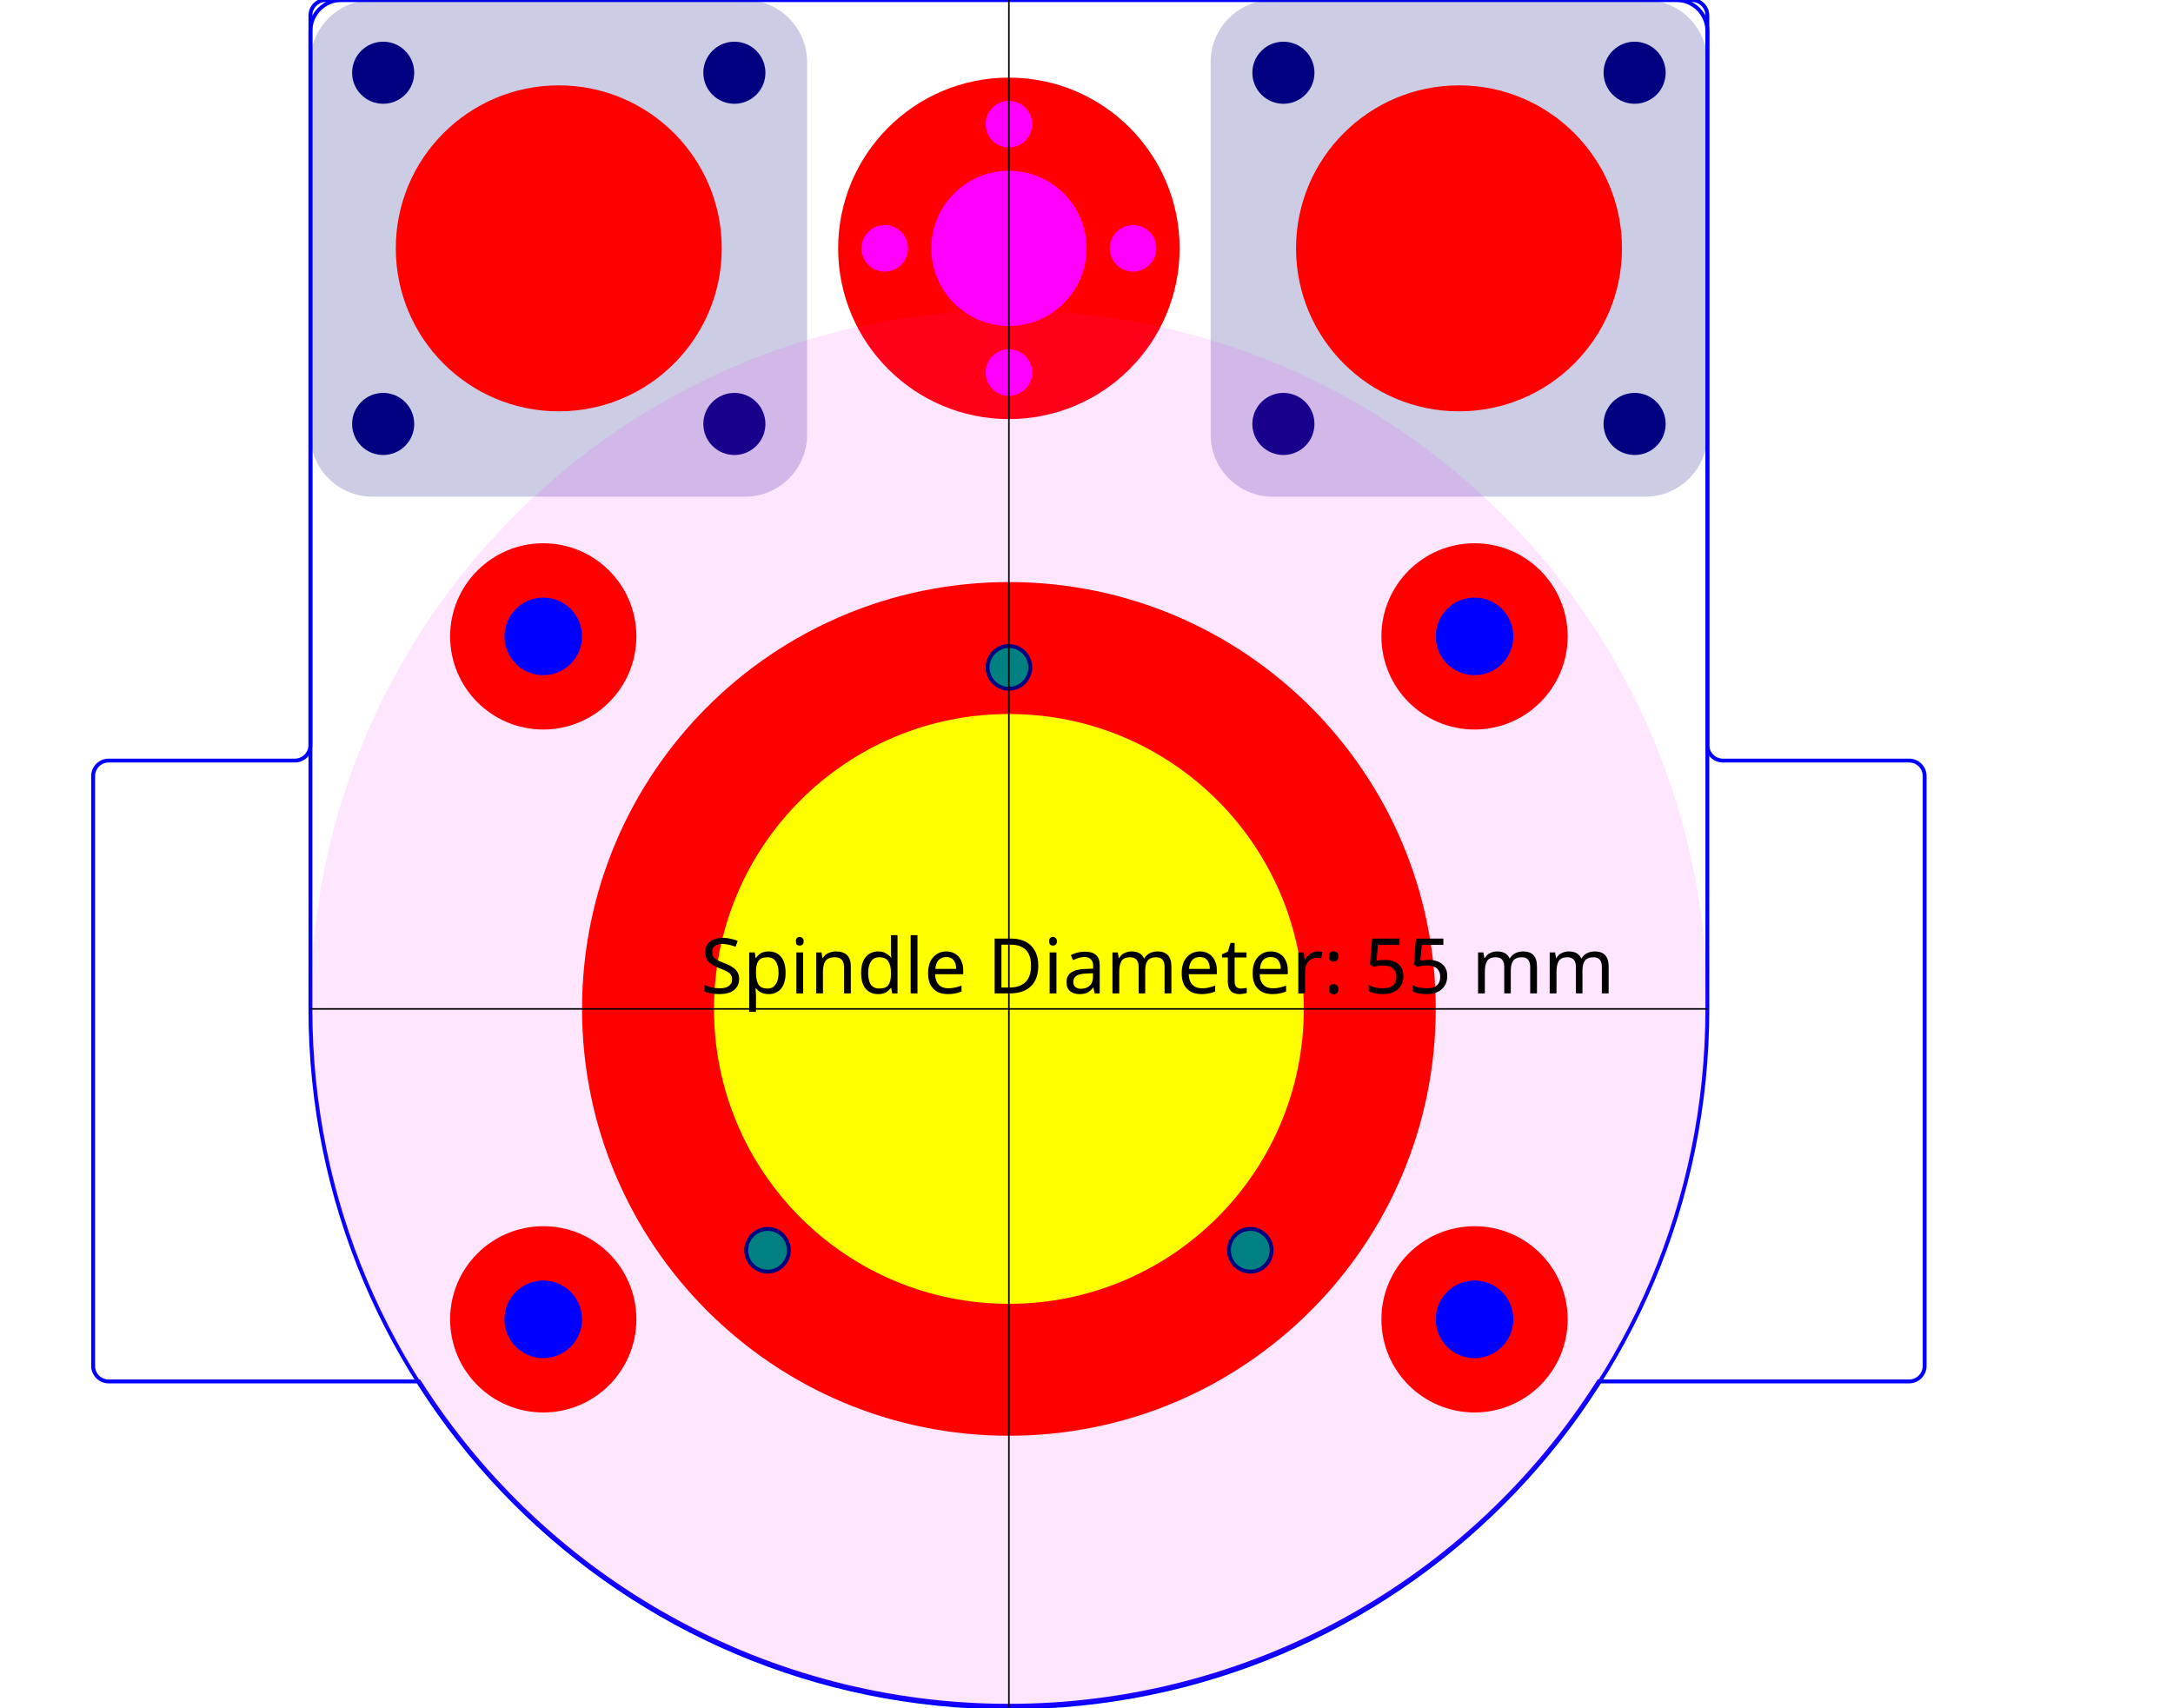
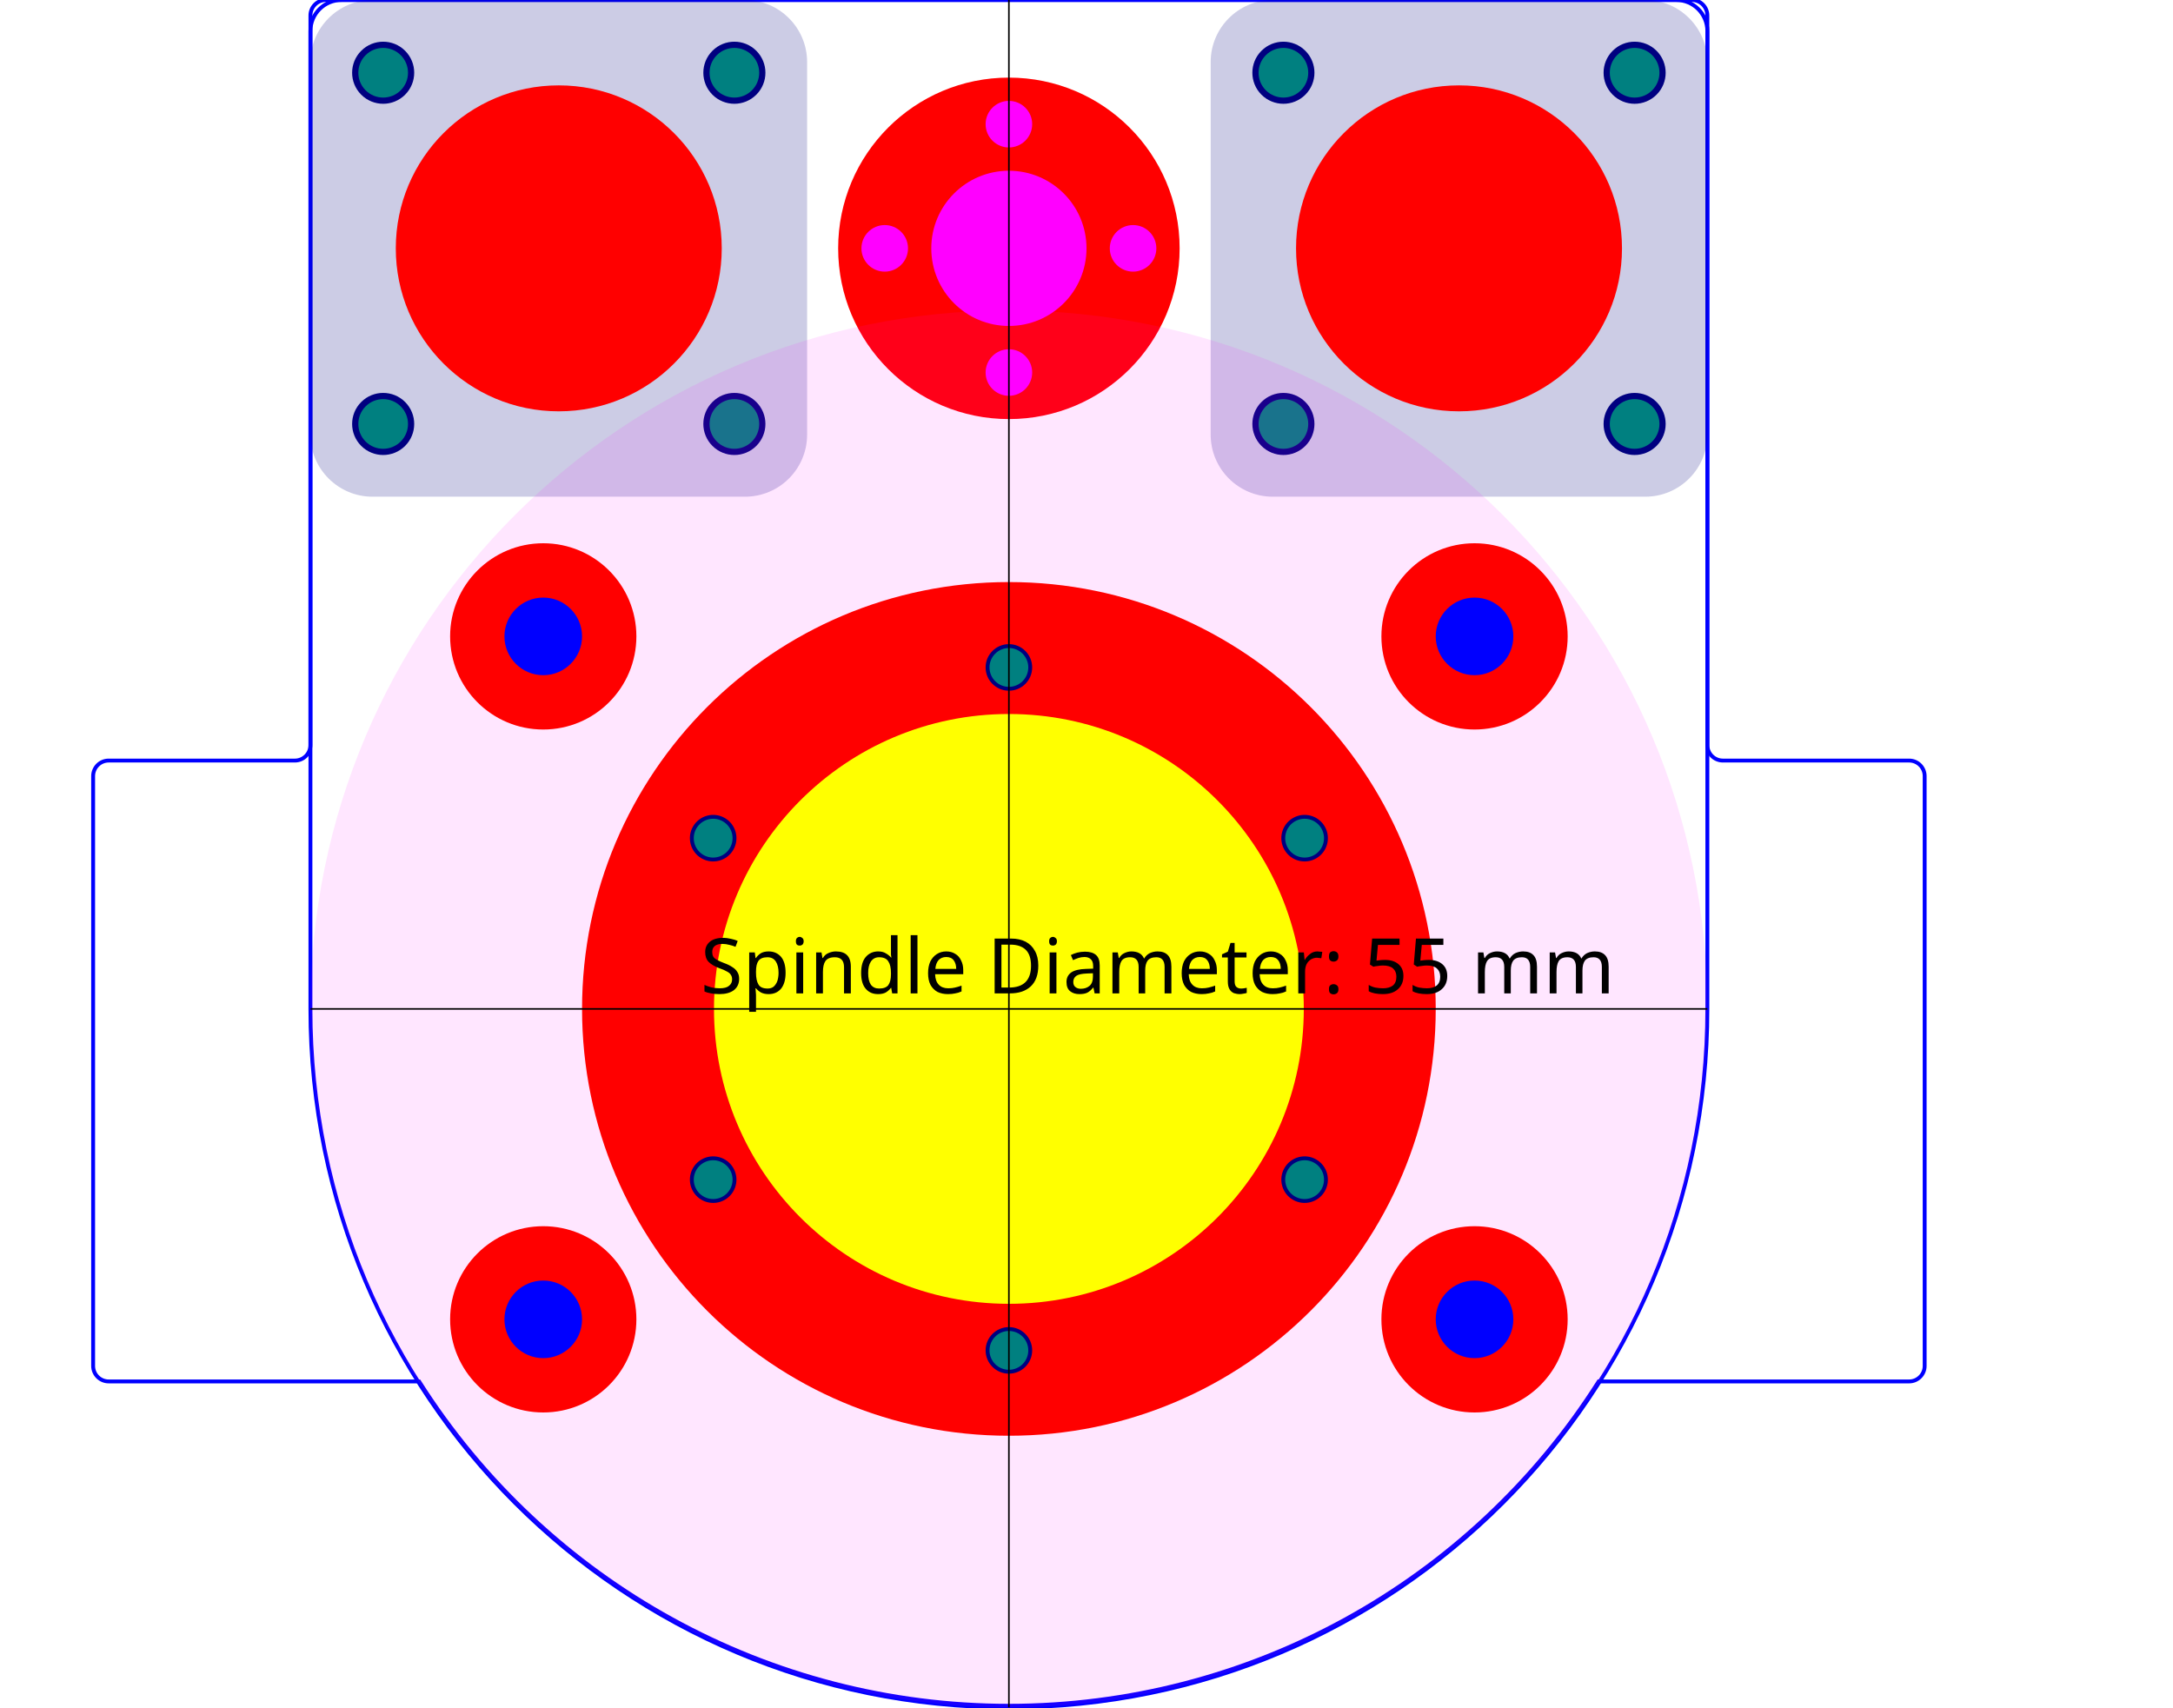
<svg xmlns="http://www.w3.org/2000/svg" version="1.1" width="140mm" height="110mm" viewBox="0 0 140 110" id="spindle-D55-holder-with-clamp">
  <defs id="defs">
    <circle id="screw_central_hole_ref" style="fill:#ff0000;fill-opacity:1" cx="0" cy="0" r="11" />
    <circle id="backlash_item_hole_10.0mm" style="fill:#ff00ff;fill-opacity:1" cx="0" cy="0" r="5.0" />
    <circle id="backlash_item_screw_3.0mm" style="fill:#ff00ff;fill-opacity:1" cx="0" cy="0" r="1.5" />
    <rect id="bearing_base_ref" style="fill:#000080;fill-opacity:0.2" width="32" height="32" x="0" y="0" rx="4" ry="4" />
    <circle id="bearing_cylinder" style="fill:#ff0000;fill-opacity:1" cx="0" cy="0" r="10.5" />
    <circle id="bearing_screw_4.0mm" style="fill:#000080;fill-opacity:1" cx="0" cy="0" r="2.0" />
+     <circle id="bearing_screw_gew_3.2mm" style="fill:#008080;fill-opacity:1" cx="0" cy="0" r="1.60" />
    <circle id="spacer_pocket_6.0mm" style="fill:#ff0000;fill-opacity:1" cx="0" cy="0" r="6" />
    <circle id="spacer_screw_5.0mm" style="fill:#0000ff;fill-opacity:1" cx="0" cy="0" r="2.5" />
    <circle id="spindle_screw_3.0mm" style="fill:#000080;fill-opacity:1" cx="0" cy="0" r="1.50" />
    <circle id="spindle_screw_gew_2.5mm" style="fill:#008080;fill-opacity:1" cx="0" cy="0" r="1.25" />
  </defs>
  <g id="layer1" transform="translate(20 0)">
    <path id="contour" style="fill:none;stroke:#0000ff;stroke-width:0.25" d="M 2.0,0.0 h 86       a 2 2 0 0 1 2 2     v 63     a 45,45 0 0 1 -90,0     v -63     a 2 2 0 0 1 2 -2    z" />
    <path id="contour_with_clamps" style="fill:none;stroke:#0000ff;stroke-width:0.25" d="M 1.0,0.0     h 88       a 1 1 0 0 1 1 1        v 47       a 1 1 0 0 0 1 1        h 12       a 1 1 0 0 1 1 1       v 38       a 1 1 0 0 1 -1 1       h -20.0       a  45,45 0 0 1  -76.0,0       h -20.0       a 1 1 0 0 1 -1 -1        v -38       a 1 1 0 0 1 1 -1        h 12       a 1 1 0 0 0 1 -1        v -47       a 1 1 0 0 1 1 -1        " />
    <use href="#screw_central_hole_ref" x="45" y="16" id="screw_central_hole" />
    <g id="backlash" transform="translate(45,16)">
      <use href="#backlash_item_hole_10.0mm" id="backlash_item_hole" />
      <use href="#backlash_item_screw_3.0mm" transform="rotate(0)   translate(8,0)" id="backlash_item_screw_3.0mm_E" />
      <use href="#backlash_item_screw_3.0mm" transform="rotate(90)  translate(8,0)" id="backlash_item_screw_3.0mm_S" />
      <use href="#backlash_item_screw_3.0mm" transform="rotate(180) translate(8,0)" id="backlash_item_screw_3.0mm_W" />
      <use href="#backlash_item_screw_3.0mm" transform="rotate(270) translate(8,0)" id="backlash_item_screw_3.0mm_N" />
    </g>
    <g id="bearing_1" transform="translate(0,0)">
      <use href="#bearing_base_ref" id="bearing_1_base" />
      <g id="bearing_1_items" transform="translate(16,16)">
        <use href="#bearing_cylinder" id="bearing_1_cylinder" />
        <use href="#bearing_screw_4.0mm" transform="rotate( 45) translate(16 0)" id="bearing_1_screw_4.0mm_SE" />
        <use href="#bearing_screw_4.0mm" transform="rotate(135) translate(16 0)" id="bearing_1_screw_4.0mm_SW" />
        <use href="#bearing_screw_4.0mm" transform="rotate(225) translate(16 0)" id="bearing_1_screw_4.0mm_NW" />
        <use href="#bearing_screw_4.0mm" transform="rotate(315) translate(16 0)" id="bearing_1_screw_4.0mm_NE" />
+         <use href="#bearing_screw_gew_3.2mm" transform="rotate( 45) translate(16 0)" id="bearing_1_screw_gew_3.2mm_SE" />
+         <use href="#bearing_screw_gew_3.2mm" transform="rotate(135) translate(16 0)" id="bearing_1_screw_gew_3.2mm_SW" />
+         <use href="#bearing_screw_gew_3.2mm" transform="rotate(225) translate(16 0)" id="bearing_1_screw_gew_3.2mm_NW" />
+         <use href="#bearing_screw_gew_3.2mm" transform="rotate(315) translate(16 0)" id="bearing_1_screw_gew_3.2mm_NE" />
      </g>
    </g>
    <g id="bearing_2" transform="translate(58,0)">
      <use href="#bearing_base_ref" id="bearing_2_base" />
      <g id="bearing_2_items" transform="translate(16,16)">
        <use href="#bearing_cylinder" id="bearing_2_cylinder" />
        <use href="#bearing_screw_4.0mm" transform="rotate( 45) translate(16 0)" id="bearing_2_screw_4.0mm_SE" />
        <use href="#bearing_screw_4.0mm" transform="rotate(135) translate(16 0)" id="bearing_2_screw_4.0mm_SW" />
        <use href="#bearing_screw_4.0mm" transform="rotate(225) translate(16 0)" id="bearing_2_screw_4.0mm_NW" />
        <use href="#bearing_screw_4.0mm" transform="rotate(315) translate(16 0)" id="bearing_2_screw_4.0mm_NE" />
+         <use href="#bearing_screw_gew_3.2mm" transform="rotate( 45) translate(16 0)" id="bearing_2_screw_gew_3.2mm_SE" />
+         <use href="#bearing_screw_gew_3.2mm" transform="rotate(135) translate(16 0)" id="bearing_2_screw_gew_3.2mm_SW" />
+         <use href="#bearing_screw_gew_3.2mm" transform="rotate(225) translate(16 0)" id="bearing_2_screw_gew_3.2mm_NW" />
+         <use href="#bearing_screw_gew_3.2mm" transform="rotate(315) translate(16 0)" id="bearing_2_screw_gew_3.2mm_NE" />
      </g>
    </g>
    <circle id="large_circle_indicator" style="fill:#ff00ff;fill-opacity:0.1" cx="45" cy="65" r="45.0" />
    <circle id="spindle-hole" style="fill:#ff0000;fill-opacity:1" cx="45" cy="65" r="27.5" />
    <circle id="spindle-small-base" style="fill:#ffff00;fill-opacity:1" cx="45" cy="65" r="19.0" />
    <g id="spindle_center" transform="translate(45,65)">
-       <use href="#spindle_screw_3.0mm" transform="translate(15.55 15.55)" id="spindle_screw_3.0mm_SE" />
-       <use href="#spindle_screw_3.0mm" transform="translate(-15.55 15.55)" id="spindle_screw_3.0mm_SW" />
      <use href="#spindle_screw_3.0mm" transform="translate(0.0 -22.0)" id="spindle_screw_3.0mm_NN" />
-       <use href="#spindle_screw_gew_2.5mm" transform="translate(15.55 15.55)" id="spindle_screw_gew_2.5mm_SE" />
-       <use href="#spindle_screw_gew_2.5mm" transform="translate(-15.55 15.55)" id="spindle_screw_gew_2.5mm_SW" />
+       <use href="#spindle_screw_3.0mm" transform="rotate(60) translate(0.0 -22.0)" id="spindle_screw_3.0mm_1" />
+       <use href="#spindle_screw_3.0mm" transform="rotate(120) translate(0.0 -22.0)" id="spindle_screw_3.0mm_2" />
+       <use href="#spindle_screw_3.0mm" transform="rotate(180) translate(0.0 -22.0)" id="spindle_screw_3.0mm_SS" />
+       <use href="#spindle_screw_3.0mm" transform="rotate(240) translate(0.0 -22.0)" id="spindle_screw_3.0mm_3" />
+       <use href="#spindle_screw_3.0mm" transform="rotate(300) translate(0.0 -22.0)" id="spindle_screw_3.0mm_4" />
      <use href="#spindle_screw_gew_2.5mm" transform="translate(0.0 -22.0)" id="spindle_screw_gew_2.5mm_NN" />
+       <use href="#spindle_screw_gew_2.5mm" transform="rotate(60) translate(0.0 -22.0)" id="spindle_screw_gew_2.5mm_1" />
+       <use href="#spindle_screw_gew_2.5mm" transform="rotate(120) translate(0.0 -22.0)" id="spindle_screw_gew_2.5mm_2" />
+       <use href="#spindle_screw_gew_2.5mm" transform="rotate(180) translate(0.0 -22.0)" id="spindle_screw_gew_2.5mm_SS" />
+       <use href="#spindle_screw_gew_2.5mm" transform="rotate(240) translate(0.0 -22.0)" id="spindle_screw_gew_2.5mm_3" />
+       <use href="#spindle_screw_gew_2.5mm" transform="rotate(300) translate(0.0 -22.0)" id="spindle_screw_gew_2.5mm_4" />
    </g>
    <use href="#spacer_pocket_6.0mm" transform="translate(15 41)" id="spacer_pocket_NW" />
    <use href="#spacer_pocket_6.0mm" transform="translate(75 41)" id="spacer_pocket_NE" />
    <use href="#spacer_pocket_6.0mm" transform="translate(15 85)" id="spacer_pocket_SW" />
    <use href="#spacer_pocket_6.0mm" transform="translate(75 85)" id="spacer_pocket_SE" />
    <use href="#spacer_screw_5.0mm" transform="translate(15 41)" id="spacer_screw_5.0mm_NW" />
    <use href="#spacer_screw_5.0mm" transform="translate(75 41)" id="spacer_screw_5.0mm_NE" />
    <use href="#spacer_screw_5.0mm" transform="translate(15 85)" id="spacer_screw_5.0mm_SW" />
    <use href="#spacer_screw_5.0mm" transform="translate(75 85)" id="spacer_screw_5.0mm_SE" />
    <text id="legend" xml:space="preserve" style="font-style:normal;font-weight:normal;font-size:4.939px;line-height:1.25;font-family:sans-serif;fill:#000000;fill-opacity:1;stroke:none;stroke-width:0.265" x="20" y="64">
			Spindle Diameter: 55 mm
		</text>
    <path id="horizontal_line" style="fill:none;stroke:#000000;stroke-width:0.1" d="M 0,65 90,65" />
    <path id="vertical_line" style="fill:none;stroke:#000000;stroke-width:0.1" d="M 45,0 45,110" />
  </g>
</svg>
